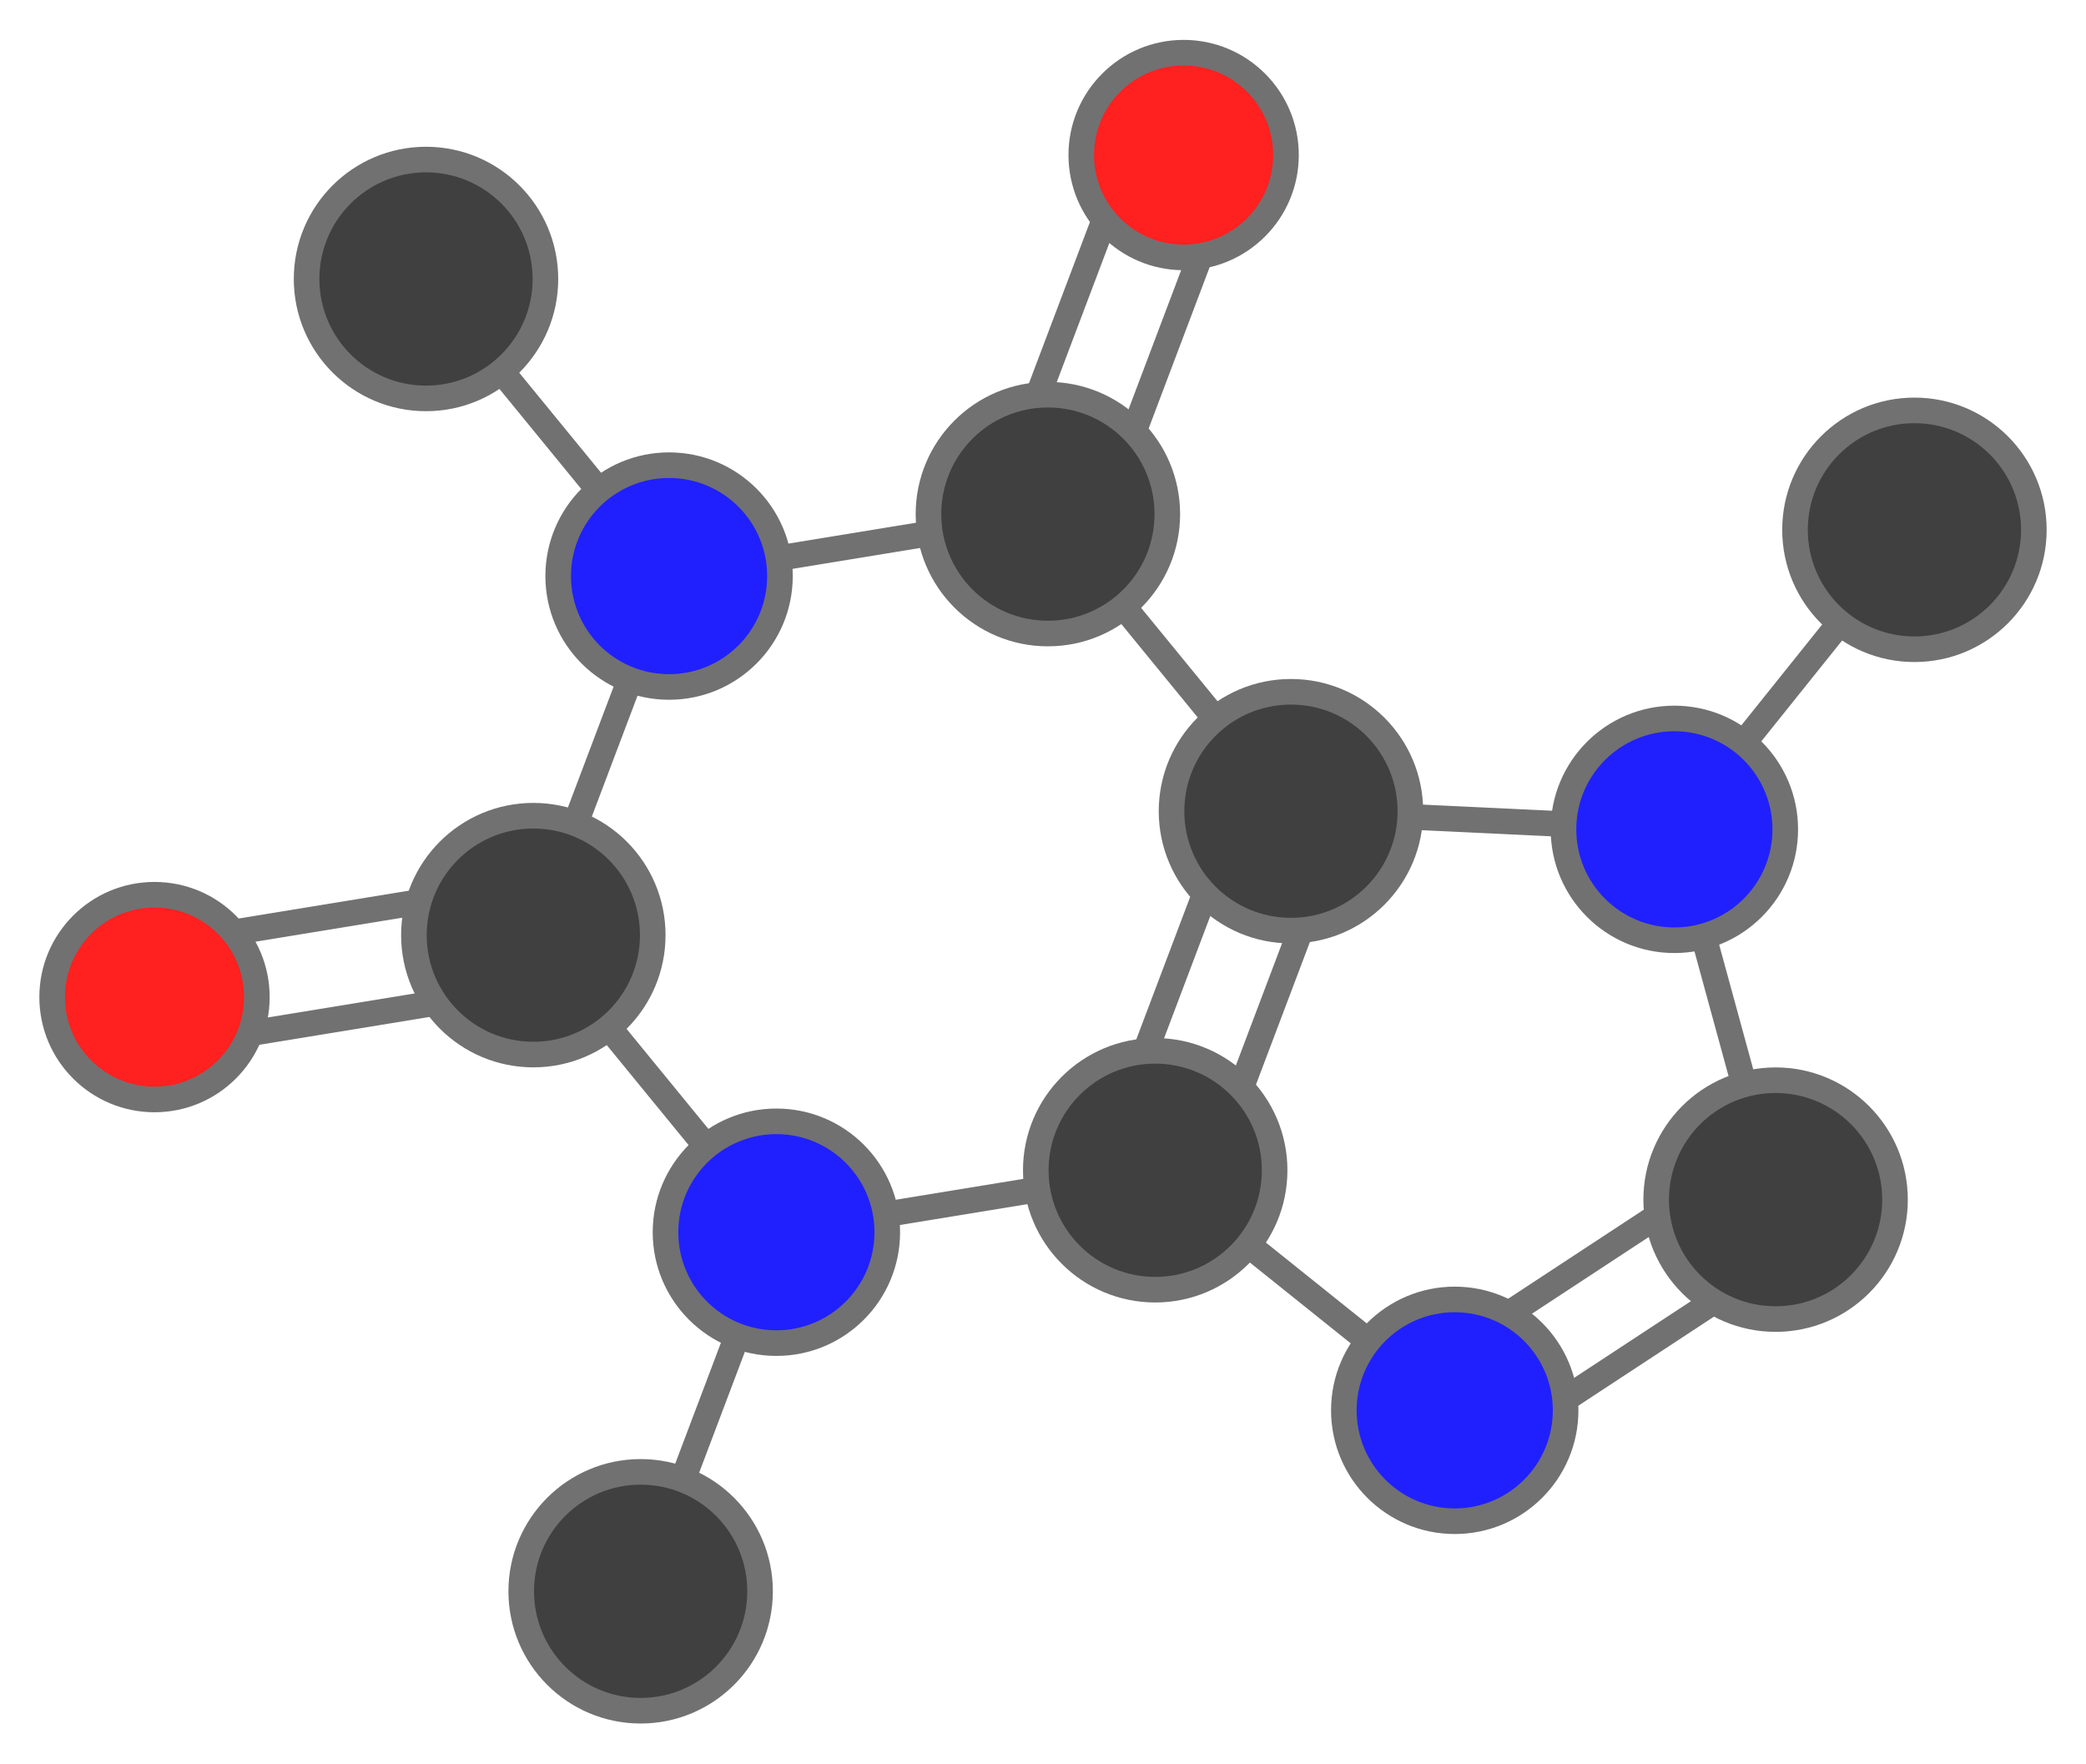
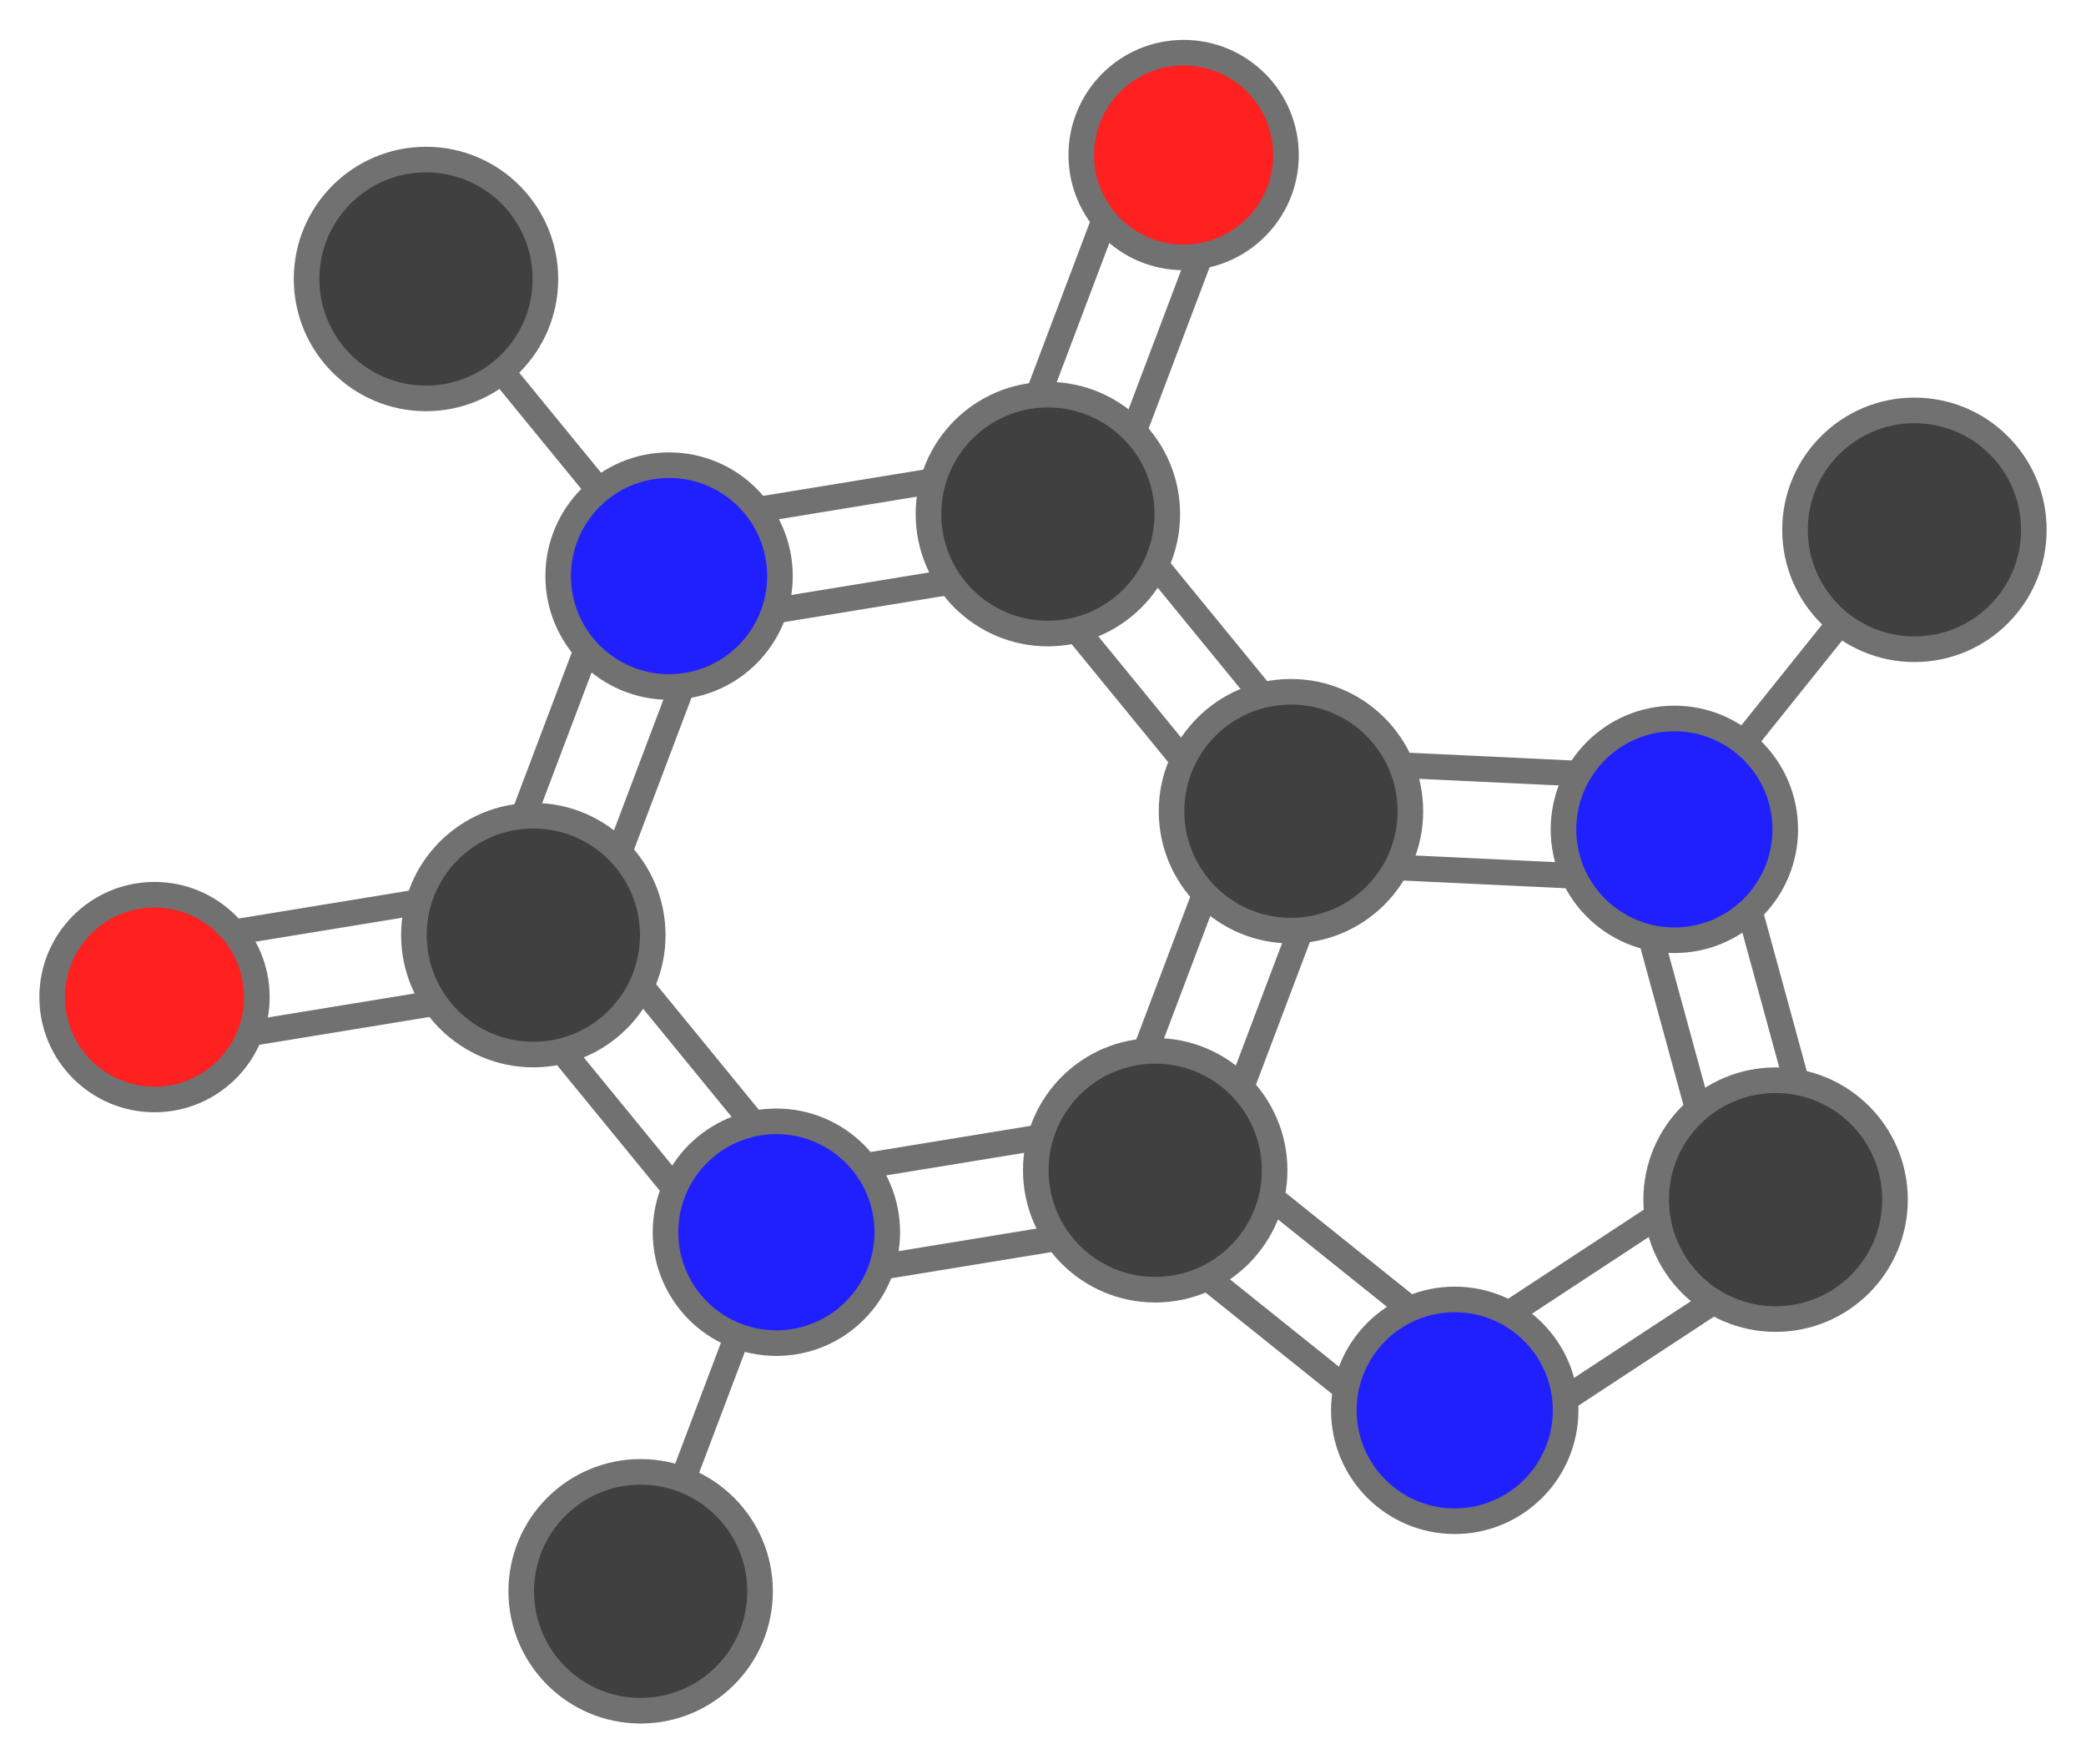
<svg xmlns="http://www.w3.org/2000/svg" baseProfile="full" height="541px" version="1.1" viewBox="0,0,640,541" width="640px">
  <defs />
  <line stroke="#717171" stroke-width="7.851" x1="587.361" x2="513.711" y1="162.546" y2="254.442" />
-   <line stroke="#717171" stroke-width="7.851" x1="513.711" x2="544.766" y1="254.442" y2="368.041" />
+   <line stroke="#717171" stroke-width="7.851" x1="498.564" x2="529.619" y1="258.582" y2="372.182" />
+   <line stroke="#717171" stroke-width="7.851" x1="528.857" x2="559.912" y1="250.301" y2="363.901" />
  <line stroke="#717171" stroke-width="7.851" x1="536.147" x2="437.704" y1="354.916" y2="419.555" />
  <line stroke="#717171" stroke-width="7.851" x1="553.384" x2="454.941" y1="381.167" y2="445.806" />
-   <line stroke="#717171" stroke-width="7.851" x1="446.323" x2="354.427" y1="432.68" y2="359.03" />
-   <line stroke="#717171" stroke-width="7.851" x1="354.427" x2="238.203" y1="359.03" y2="378.04" />
+   <line stroke="#717171" stroke-width="7.851" x1="456.143" x2="364.247" y1="420.428" y2="346.777" />
+   <line stroke="#717171" stroke-width="7.851" x1="436.503" x2="344.607" y1="444.933" y2="371.283" />
+   <line stroke="#717171" stroke-width="7.851" x1="351.892" x2="235.669" y1="343.534" y2="362.544" />
+   <line stroke="#717171" stroke-width="7.851" x1="356.961" x2="240.738" y1="374.527" y2="393.537" />
  <line stroke="#717171" stroke-width="7.851" x1="238.203" x2="196.555" y1="378.04" y2="488.198" />
-   <line stroke="#717171" stroke-width="7.851" x1="238.203" x2="163.628" y1="378.04" y2="286.893" />
+   <line stroke="#717171" stroke-width="7.851" x1="250.356" x2="175.781" y1="368.097" y2="276.95" />
+   <line stroke="#717171" stroke-width="7.851" x1="226.05" x2="151.475" y1="387.984" y2="296.837" />
  <line stroke="#717171" stroke-width="7.851" x1="161.093" x2="44.87" y1="271.397" y2="290.407" />
  <line stroke="#717171" stroke-width="7.851" x1="166.163" x2="49.939" y1="302.39" y2="321.4" />
-   <line stroke="#717171" stroke-width="7.851" x1="163.628" x2="205.276" y1="286.893" y2="176.736" />
+   <line stroke="#717171" stroke-width="7.851" x1="178.316" x2="219.964" y1="292.446" y2="182.289" />
+   <line stroke="#717171" stroke-width="7.851" x1="148.94" x2="190.589" y1="281.34" y2="171.183" />
  <line stroke="#717171" stroke-width="7.851" x1="205.276" x2="130.701" y1="176.736" y2="85.589" />
-   <line stroke="#717171" stroke-width="7.851" x1="205.276" x2="321.5" y1="176.736" y2="157.725" />
+   <line stroke="#717171" stroke-width="7.851" x1="207.811" x2="324.034" y1="192.232" y2="173.222" />
+   <line stroke="#717171" stroke-width="7.851" x1="202.742" x2="318.965" y1="161.239" y2="142.229" />
  <line stroke="#717171" stroke-width="7.851" x1="336.187" x2="377.835" y1="163.278" y2="53.121" />
  <line stroke="#717171" stroke-width="7.851" x1="306.812" x2="348.46" y1="152.172" y2="42.015" />
-   <line stroke="#717171" stroke-width="7.851" x1="321.5" x2="396.075" y1="157.725" y2="248.873" />
-   <line stroke="#717171" stroke-width="7.851" x1="396.075" x2="513.711" y1="248.873" y2="254.442" />
+   <line stroke="#717171" stroke-width="7.851" x1="309.347" x2="383.922" y1="167.669" y2="258.816" />
+   <line stroke="#717171" stroke-width="7.851" x1="333.653" x2="408.228" y1="147.782" y2="238.929" />
+   <line stroke="#717171" stroke-width="7.851" x1="395.332" x2="512.968" y1="264.557" y2="270.127" />
+   <line stroke="#717171" stroke-width="7.851" x1="396.817" x2="514.453" y1="233.188" y2="238.757" />
  <line stroke="#717171" stroke-width="7.851" x1="381.387" x2="339.739" y1="243.319" y2="353.477" />
  <line stroke="#717171" stroke-width="7.851" x1="410.762" x2="369.114" y1="254.426" y2="364.583" />
  <circle cx="587.361" cy="162.546" fill="#404040" r="36.639" stroke="#717171" stroke-width="7.851" />
  <circle cx="513.711" cy="254.442" fill="#2020FF" r="34.022" stroke="#717171" stroke-width="7.851" />
  <circle cx="544.766" cy="368.041" fill="#404040" r="36.639" stroke="#717171" stroke-width="7.851" />
  <circle cx="446.323" cy="432.68" fill="#2020FF" r="34.022" stroke="#717171" stroke-width="7.851" />
  <circle cx="354.427" cy="359.03" fill="#404040" r="36.639" stroke="#717171" stroke-width="7.851" />
  <circle cx="238.203" cy="378.04" fill="#2020FF" r="34.022" stroke="#717171" stroke-width="7.851" />
  <circle cx="196.555" cy="488.198" fill="#404040" r="36.639" stroke="#717171" stroke-width="7.851" />
  <circle cx="163.628" cy="286.893" fill="#404040" r="36.639" stroke="#717171" stroke-width="7.851" />
  <circle cx="47.405" cy="305.904" fill="#FF2020" r="31.405" stroke="#717171" stroke-width="7.851" />
  <circle cx="205.276" cy="176.736" fill="#2020FF" r="34.022" stroke="#717171" stroke-width="7.851" />
  <circle cx="130.701" cy="85.589" fill="#404040" r="36.639" stroke="#717171" stroke-width="7.851" />
  <circle cx="321.5" cy="157.725" fill="#404040" r="36.639" stroke="#717171" stroke-width="7.851" />
  <circle cx="363.148" cy="47.568" fill="#FF2020" r="31.405" stroke="#717171" stroke-width="7.851" />
  <circle cx="396.075" cy="248.873" fill="#404040" r="36.639" stroke="#717171" stroke-width="7.851" />
</svg>
